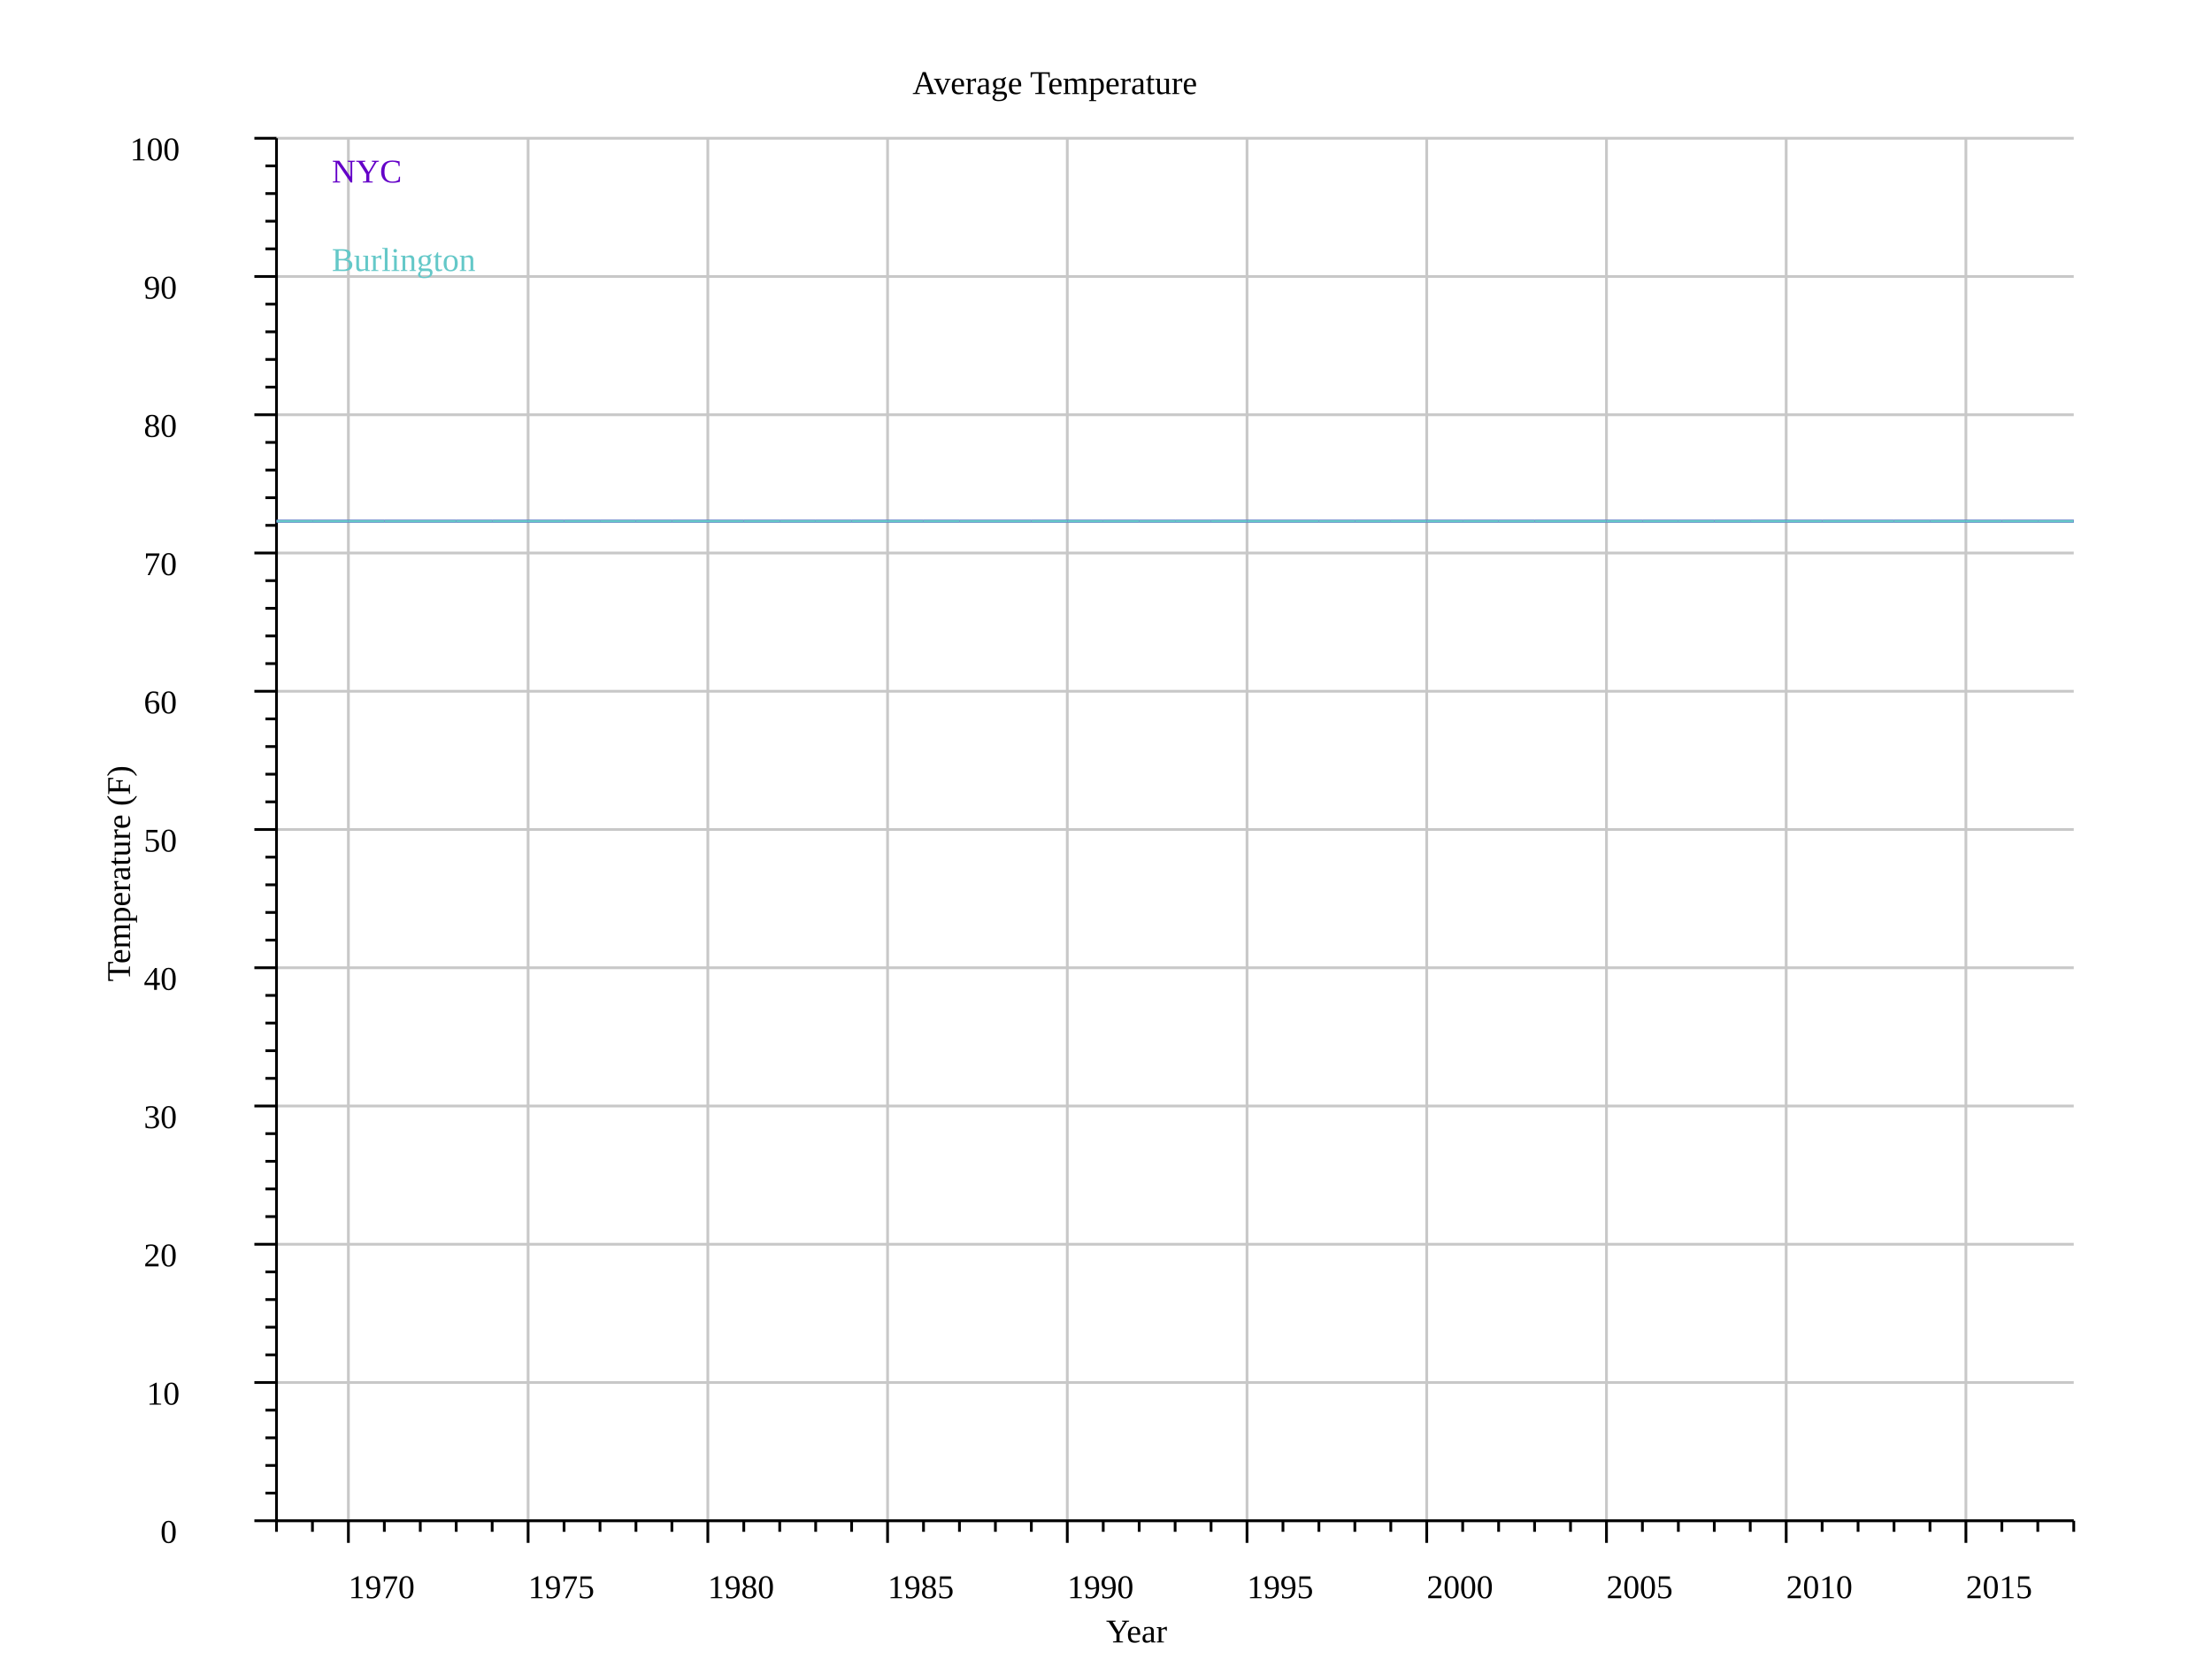
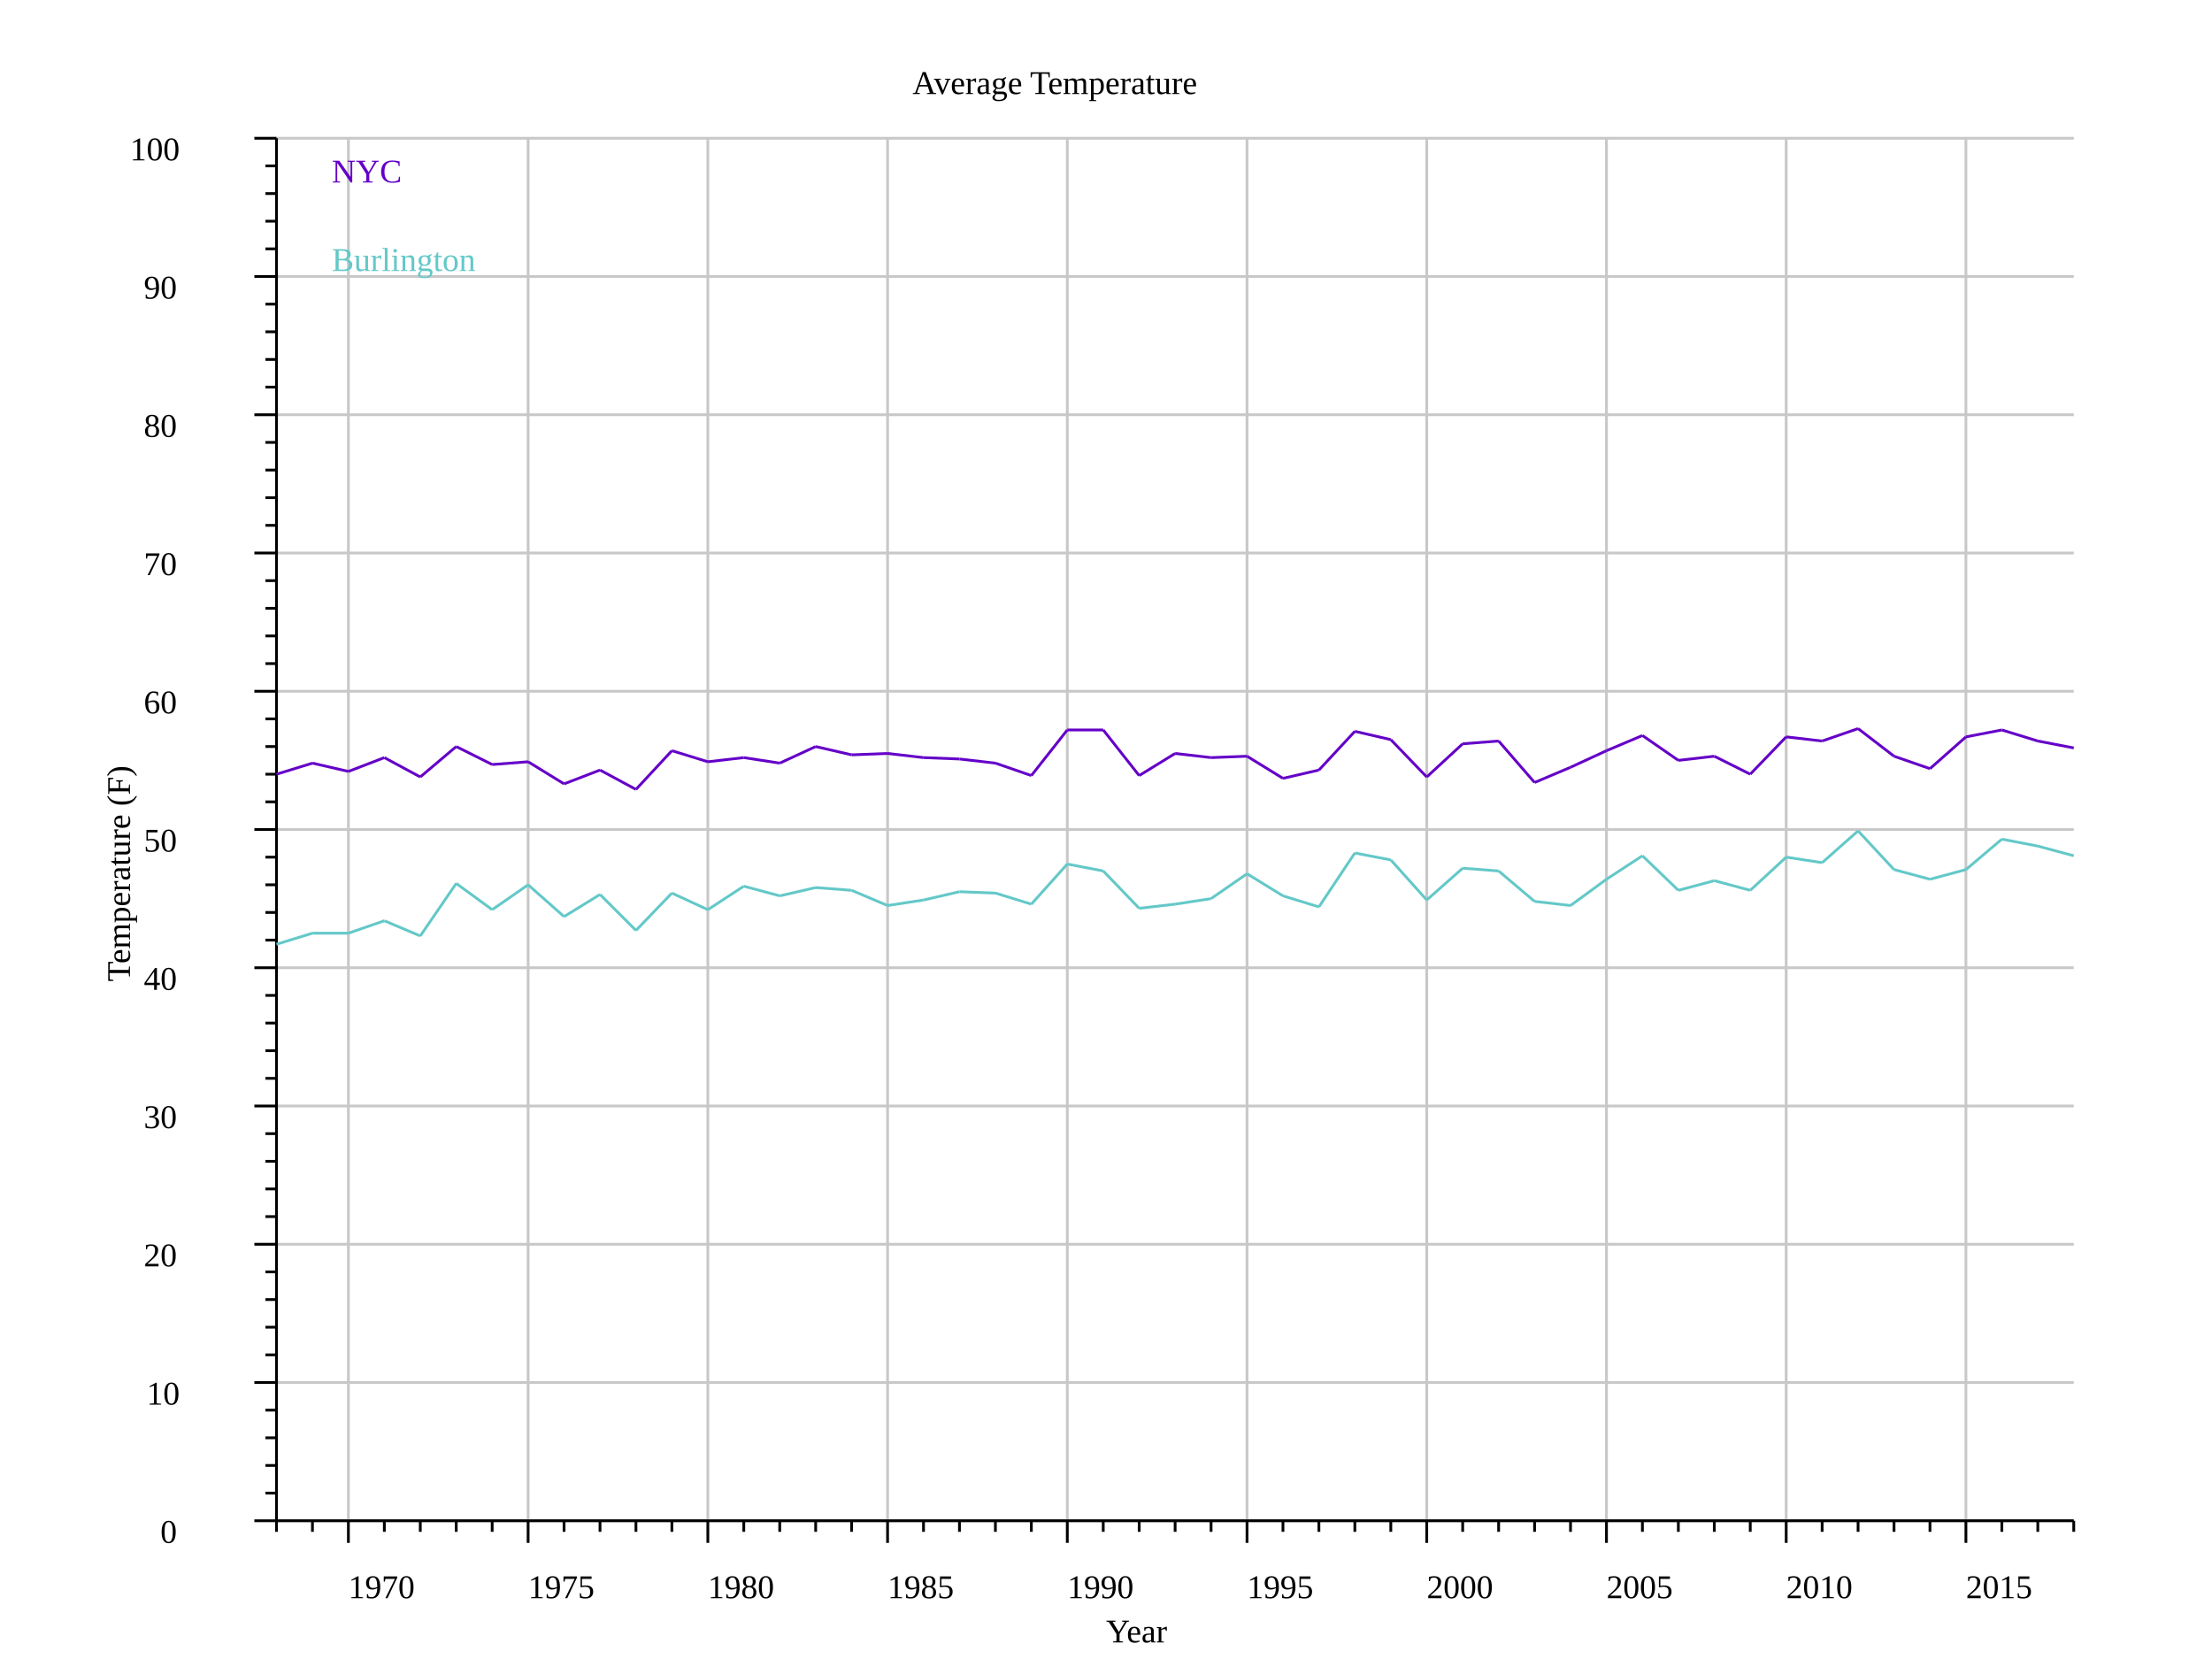
<svg xmlns="http://www.w3.org/2000/svg" version="1.1" baseProfile="full" width="800" height="600">
  <clipPath>
    <rect x="0" y="0" width="800" height="600" fill="rgb(0,0,0)" />
  </clipPath>
  <text x="330" y="34" fill="rgb(0,0,0)">
Average Temperature</text>
  <line x1="126" y1="50" x2="126" y2="550" stroke="rgb(200,200,200)" />
  <line x1="191" y1="50" x2="191" y2="550" stroke="rgb(200,200,200)" />
  <line x1="256" y1="50" x2="256" y2="550" stroke="rgb(200,200,200)" />
  <line x1="321" y1="50" x2="321" y2="550" stroke="rgb(200,200,200)" />
  <line x1="386" y1="50" x2="386" y2="550" stroke="rgb(200,200,200)" />
  <line x1="451" y1="50" x2="451" y2="550" stroke="rgb(200,200,200)" />
  <line x1="516" y1="50" x2="516" y2="550" stroke="rgb(200,200,200)" />
  <line x1="581" y1="50" x2="581" y2="550" stroke="rgb(200,200,200)" />
  <line x1="646" y1="50" x2="646" y2="550" stroke="rgb(200,200,200)" />
  <line x1="711" y1="50" x2="711" y2="550" stroke="rgb(200,200,200)" />
  <line x1="100" y1="550" x2="750" y2="550" stroke="rgb(200,200,200)" />
  <line x1="100" y1="500" x2="750" y2="500" stroke="rgb(200,200,200)" />
  <line x1="100" y1="450" x2="750" y2="450" stroke="rgb(200,200,200)" />
  <line x1="100" y1="400" x2="750" y2="400" stroke="rgb(200,200,200)" />
  <line x1="100" y1="350" x2="750" y2="350" stroke="rgb(200,200,200)" />
  <line x1="100" y1="300" x2="750" y2="300" stroke="rgb(200,200,200)" />
  <line x1="100" y1="250" x2="750" y2="250" stroke="rgb(200,200,200)" />
  <line x1="100" y1="200" x2="750" y2="200" stroke="rgb(200,200,200)" />
  <line x1="100" y1="150" x2="750" y2="150" stroke="rgb(200,200,200)" />
  <line x1="100" y1="100" x2="750" y2="100" stroke="rgb(200,200,200)" />
  <line x1="100" y1="50" x2="750" y2="50" stroke="rgb(200,200,200)" />
  <line x1="100" y1="550" x2="750" y2="550" stroke="rgb(0,0,0)" />
  <line x1="100" y1="550" x2="100" y2="554" stroke="rgb(0,0,0)" />
  <line x1="113" y1="550" x2="113" y2="554" stroke="rgb(0,0,0)" />
  <text x="126" y="578" fill="rgb(0,0,0)">
1970</text>
  <line x1="126" y1="550" x2="126" y2="558" stroke="rgb(0,0,0)" />
  <line x1="139" y1="550" x2="139" y2="554" stroke="rgb(0,0,0)" />
  <line x1="152" y1="550" x2="152" y2="554" stroke="rgb(0,0,0)" />
  <line x1="165" y1="550" x2="165" y2="554" stroke="rgb(0,0,0)" />
  <line x1="178" y1="550" x2="178" y2="554" stroke="rgb(0,0,0)" />
  <text x="191" y="578" fill="rgb(0,0,0)">
1975</text>
  <line x1="191" y1="550" x2="191" y2="558" stroke="rgb(0,0,0)" />
  <line x1="204" y1="550" x2="204" y2="554" stroke="rgb(0,0,0)" />
  <line x1="217" y1="550" x2="217" y2="554" stroke="rgb(0,0,0)" />
  <line x1="230" y1="550" x2="230" y2="554" stroke="rgb(0,0,0)" />
  <line x1="243" y1="550" x2="243" y2="554" stroke="rgb(0,0,0)" />
  <text x="256" y="578" fill="rgb(0,0,0)">
1980</text>
  <line x1="256" y1="550" x2="256" y2="558" stroke="rgb(0,0,0)" />
  <line x1="269" y1="550" x2="269" y2="554" stroke="rgb(0,0,0)" />
  <line x1="282" y1="550" x2="282" y2="554" stroke="rgb(0,0,0)" />
  <line x1="295" y1="550" x2="295" y2="554" stroke="rgb(0,0,0)" />
  <line x1="308" y1="550" x2="308" y2="554" stroke="rgb(0,0,0)" />
  <text x="321" y="578" fill="rgb(0,0,0)">
1985</text>
  <line x1="321" y1="550" x2="321" y2="558" stroke="rgb(0,0,0)" />
  <line x1="334" y1="550" x2="334" y2="554" stroke="rgb(0,0,0)" />
  <line x1="347" y1="550" x2="347" y2="554" stroke="rgb(0,0,0)" />
  <line x1="360" y1="550" x2="360" y2="554" stroke="rgb(0,0,0)" />
  <line x1="373" y1="550" x2="373" y2="554" stroke="rgb(0,0,0)" />
  <text x="386" y="578" fill="rgb(0,0,0)">
1990</text>
  <line x1="386" y1="550" x2="386" y2="558" stroke="rgb(0,0,0)" />
  <line x1="399" y1="550" x2="399" y2="554" stroke="rgb(0,0,0)" />
  <line x1="412" y1="550" x2="412" y2="554" stroke="rgb(0,0,0)" />
  <line x1="425" y1="550" x2="425" y2="554" stroke="rgb(0,0,0)" />
  <line x1="438" y1="550" x2="438" y2="554" stroke="rgb(0,0,0)" />
  <text x="451" y="578" fill="rgb(0,0,0)">
1995</text>
  <line x1="451" y1="550" x2="451" y2="558" stroke="rgb(0,0,0)" />
  <line x1="464" y1="550" x2="464" y2="554" stroke="rgb(0,0,0)" />
  <line x1="477" y1="550" x2="477" y2="554" stroke="rgb(0,0,0)" />
  <line x1="490" y1="550" x2="490" y2="554" stroke="rgb(0,0,0)" />
  <line x1="503" y1="550" x2="503" y2="554" stroke="rgb(0,0,0)" />
  <text x="516" y="578" fill="rgb(0,0,0)">
2000</text>
  <line x1="516" y1="550" x2="516" y2="558" stroke="rgb(0,0,0)" />
  <line x1="529" y1="550" x2="529" y2="554" stroke="rgb(0,0,0)" />
  <line x1="542" y1="550" x2="542" y2="554" stroke="rgb(0,0,0)" />
  <line x1="555" y1="550" x2="555" y2="554" stroke="rgb(0,0,0)" />
  <line x1="568" y1="550" x2="568" y2="554" stroke="rgb(0,0,0)" />
  <text x="581" y="578" fill="rgb(0,0,0)">
2005</text>
  <line x1="581" y1="550" x2="581" y2="558" stroke="rgb(0,0,0)" />
  <line x1="594" y1="550" x2="594" y2="554" stroke="rgb(0,0,0)" />
  <line x1="607" y1="550" x2="607" y2="554" stroke="rgb(0,0,0)" />
  <line x1="620" y1="550" x2="620" y2="554" stroke="rgb(0,0,0)" />
  <line x1="633" y1="550" x2="633" y2="554" stroke="rgb(0,0,0)" />
  <text x="646" y="578" fill="rgb(0,0,0)">
2010</text>
  <line x1="646" y1="550" x2="646" y2="558" stroke="rgb(0,0,0)" />
  <line x1="659" y1="550" x2="659" y2="554" stroke="rgb(0,0,0)" />
  <line x1="672" y1="550" x2="672" y2="554" stroke="rgb(0,0,0)" />
  <line x1="685" y1="550" x2="685" y2="554" stroke="rgb(0,0,0)" />
  <line x1="698" y1="550" x2="698" y2="554" stroke="rgb(0,0,0)" />
  <text x="711" y="578" fill="rgb(0,0,0)">
2015</text>
  <line x1="711" y1="550" x2="711" y2="558" stroke="rgb(0,0,0)" />
  <line x1="724" y1="550" x2="724" y2="554" stroke="rgb(0,0,0)" />
  <line x1="737" y1="550" x2="737" y2="554" stroke="rgb(0,0,0)" />
  <line x1="750" y1="550" x2="750" y2="554" stroke="rgb(0,0,0)" />
  <text x="400" y="594" fill="rgb(0,0,0)">
Year</text>
  <line x1="100" y1="50" x2="100" y2="550" stroke="rgb(0,0,0)" />
  <text x="58" y="558" fill="rgb(0,0,0)">
0</text>
  <line x1="100" y1="550" x2="92" y2="550" stroke="rgb(0,0,0)" />
  <line x1="100" y1="540" x2="96" y2="540" stroke="rgb(0,0,0)" />
  <line x1="100" y1="530" x2="96" y2="530" stroke="rgb(0,0,0)" />
  <line x1="100" y1="520" x2="96" y2="520" stroke="rgb(0,0,0)" />
  <line x1="100" y1="510" x2="96" y2="510" stroke="rgb(0,0,0)" />
  <text x="53" y="508" fill="rgb(0,0,0)">
10</text>
  <line x1="100" y1="500" x2="92" y2="500" stroke="rgb(0,0,0)" />
  <line x1="100" y1="490" x2="96" y2="490" stroke="rgb(0,0,0)" />
  <line x1="100" y1="480" x2="96" y2="480" stroke="rgb(0,0,0)" />
  <line x1="100" y1="470" x2="96" y2="470" stroke="rgb(0,0,0)" />
  <line x1="100" y1="460" x2="96" y2="460" stroke="rgb(0,0,0)" />
  <text x="52" y="458" fill="rgb(0,0,0)">
20</text>
  <line x1="100" y1="450" x2="92" y2="450" stroke="rgb(0,0,0)" />
  <line x1="100" y1="440" x2="96" y2="440" stroke="rgb(0,0,0)" />
  <line x1="100" y1="430" x2="96" y2="430" stroke="rgb(0,0,0)" />
  <line x1="100" y1="420" x2="96" y2="420" stroke="rgb(0,0,0)" />
  <line x1="100" y1="410" x2="96" y2="410" stroke="rgb(0,0,0)" />
  <text x="52" y="408" fill="rgb(0,0,0)">
30</text>
  <line x1="100" y1="400" x2="92" y2="400" stroke="rgb(0,0,0)" />
  <line x1="100" y1="390" x2="96" y2="390" stroke="rgb(0,0,0)" />
  <line x1="100" y1="380" x2="96" y2="380" stroke="rgb(0,0,0)" />
  <line x1="100" y1="370" x2="96" y2="370" stroke="rgb(0,0,0)" />
  <line x1="100" y1="360" x2="96" y2="360" stroke="rgb(0,0,0)" />
  <text x="52" y="358" fill="rgb(0,0,0)">
40</text>
  <line x1="100" y1="350" x2="92" y2="350" stroke="rgb(0,0,0)" />
  <line x1="100" y1="340" x2="96" y2="340" stroke="rgb(0,0,0)" />
  <line x1="100" y1="330" x2="96" y2="330" stroke="rgb(0,0,0)" />
  <line x1="100" y1="320" x2="96" y2="320" stroke="rgb(0,0,0)" />
  <line x1="100" y1="310" x2="96" y2="310" stroke="rgb(0,0,0)" />
  <text x="52" y="308" fill="rgb(0,0,0)">
50</text>
  <line x1="100" y1="300" x2="92" y2="300" stroke="rgb(0,0,0)" />
  <line x1="100" y1="290" x2="96" y2="290" stroke="rgb(0,0,0)" />
  <line x1="100" y1="280" x2="96" y2="280" stroke="rgb(0,0,0)" />
  <line x1="100" y1="270" x2="96" y2="270" stroke="rgb(0,0,0)" />
  <line x1="100" y1="260" x2="96" y2="260" stroke="rgb(0,0,0)" />
  <text x="52" y="258" fill="rgb(0,0,0)">
60</text>
  <line x1="100" y1="250" x2="92" y2="250" stroke="rgb(0,0,0)" />
  <line x1="100" y1="240" x2="96" y2="240" stroke="rgb(0,0,0)" />
  <line x1="100" y1="230" x2="96" y2="230" stroke="rgb(0,0,0)" />
  <line x1="100" y1="220" x2="96" y2="220" stroke="rgb(0,0,0)" />
  <line x1="100" y1="210" x2="96" y2="210" stroke="rgb(0,0,0)" />
  <text x="52" y="208" fill="rgb(0,0,0)">
70</text>
  <line x1="100" y1="200" x2="92" y2="200" stroke="rgb(0,0,0)" />
  <line x1="100" y1="190" x2="96" y2="190" stroke="rgb(0,0,0)" />
  <line x1="100" y1="180" x2="96" y2="180" stroke="rgb(0,0,0)" />
  <line x1="100" y1="170" x2="96" y2="170" stroke="rgb(0,0,0)" />
  <line x1="100" y1="160" x2="96" y2="160" stroke="rgb(0,0,0)" />
  <text x="52" y="158" fill="rgb(0,0,0)">
80</text>
  <line x1="100" y1="150" x2="92" y2="150" stroke="rgb(0,0,0)" />
  <line x1="100" y1="140" x2="96" y2="140" stroke="rgb(0,0,0)" />
  <line x1="100" y1="130" x2="96" y2="130" stroke="rgb(0,0,0)" />
  <line x1="100" y1="120" x2="96" y2="120" stroke="rgb(0,0,0)" />
  <line x1="100" y1="110" x2="96" y2="110" stroke="rgb(0,0,0)" />
  <text x="52" y="108" fill="rgb(0,0,0)">
90</text>
  <line x1="100" y1="100" x2="92" y2="100" stroke="rgb(0,0,0)" />
  <line x1="100" y1="90" x2="96" y2="90" stroke="rgb(0,0,0)" />
  <line x1="100" y1="80" x2="96" y2="80" stroke="rgb(0,0,0)" />
  <line x1="100" y1="70" x2="96" y2="70" stroke="rgb(0,0,0)" />
  <line x1="100" y1="60" x2="96" y2="60" stroke="rgb(0,0,0)" />
  <text x="47" y="58" fill="rgb(0,0,0)">
100</text>
  <line x1="100" y1="50" x2="92" y2="50" stroke="rgb(0,0,0)" />
  <text x="47" y="355" transform="rotate(-90,47,355)">Temperature (F)</text>
  <text x="120" y="66" fill="rgb(100,0,200)">
NYC</text>
  <text x="120" y="98" fill="rgb(100,200,200)">
Burlington</text>
  <clipPath>
    <rect x="100" y="50" width="650" height="500" fill="rgb(0,0,0)" />
  </clipPath>
-   <line x1="100" y1="188.5" x2="113" y2="188.5" stroke="rgb(100,0,200)" />
-   <line x1="113" y1="188.5" x2="126" y2="188.5" stroke="rgb(100,0,200)" />
-   <line x1="126" y1="188.5" x2="139" y2="188.5" stroke="rgb(100,0,200)" />
-   <line x1="139" y1="188.5" x2="152" y2="188.5" stroke="rgb(100,0,200)" />
-   <line x1="152" y1="188.5" x2="165" y2="188.5" stroke="rgb(100,0,200)" />
-   <line x1="165" y1="188.5" x2="178" y2="188.5" stroke="rgb(100,0,200)" />
-   <line x1="178" y1="188.5" x2="191" y2="188.5" stroke="rgb(100,0,200)" />
-   <line x1="191" y1="188.5" x2="204" y2="188.5" stroke="rgb(100,0,200)" />
-   <line x1="204" y1="188.5" x2="217" y2="188.5" stroke="rgb(100,0,200)" />
-   <line x1="217" y1="188.5" x2="230" y2="188.5" stroke="rgb(100,0,200)" />
-   <line x1="230" y1="188.5" x2="243" y2="188.5" stroke="rgb(100,0,200)" />
-   <line x1="243" y1="188.5" x2="256" y2="188.5" stroke="rgb(100,0,200)" />
-   <line x1="256" y1="188.5" x2="269" y2="188.5" stroke="rgb(100,0,200)" />
-   <line x1="269" y1="188.5" x2="282" y2="188.5" stroke="rgb(100,0,200)" />
-   <line x1="282" y1="188.5" x2="295" y2="188.5" stroke="rgb(100,0,200)" />
-   <line x1="295" y1="188.5" x2="308" y2="188.5" stroke="rgb(100,0,200)" />
-   <line x1="308" y1="188.5" x2="321" y2="188.5" stroke="rgb(100,0,200)" />
-   <line x1="321" y1="188.5" x2="334" y2="188.5" stroke="rgb(100,0,200)" />
-   <line x1="334" y1="188.5" x2="347" y2="188.5" stroke="rgb(100,0,200)" />
-   <line x1="347" y1="188.5" x2="360" y2="188.5" stroke="rgb(100,0,200)" />
-   <line x1="360" y1="188.5" x2="373" y2="188.5" stroke="rgb(100,0,200)" />
-   <line x1="373" y1="188.5" x2="386" y2="188.5" stroke="rgb(100,0,200)" />
-   <line x1="386" y1="188.5" x2="399" y2="188.5" stroke="rgb(100,0,200)" />
-   <line x1="399" y1="188.5" x2="412" y2="188.5" stroke="rgb(100,0,200)" />
-   <line x1="412" y1="188.5" x2="425" y2="188.5" stroke="rgb(100,0,200)" />
-   <line x1="425" y1="188.5" x2="438" y2="188.5" stroke="rgb(100,0,200)" />
-   <line x1="438" y1="188.5" x2="451" y2="188.5" stroke="rgb(100,0,200)" />
-   <line x1="451" y1="188.5" x2="464" y2="188.5" stroke="rgb(100,0,200)" />
-   <line x1="464" y1="188.5" x2="477" y2="188.5" stroke="rgb(100,0,200)" />
-   <line x1="477" y1="188.5" x2="490" y2="188.5" stroke="rgb(100,0,200)" />
-   <line x1="490" y1="188.5" x2="503" y2="188.5" stroke="rgb(100,0,200)" />
-   <line x1="503" y1="188.5" x2="516" y2="188.5" stroke="rgb(100,0,200)" />
-   <line x1="516" y1="188.5" x2="529" y2="188.5" stroke="rgb(100,0,200)" />
-   <line x1="529" y1="188.5" x2="542" y2="188.5" stroke="rgb(100,0,200)" />
-   <line x1="542" y1="188.5" x2="555" y2="188.5" stroke="rgb(100,0,200)" />
-   <line x1="555" y1="188.5" x2="568" y2="188.5" stroke="rgb(100,0,200)" />
-   <line x1="568" y1="188.5" x2="581" y2="188.5" stroke="rgb(100,0,200)" />
-   <line x1="581" y1="188.5" x2="594" y2="188.5" stroke="rgb(100,0,200)" />
-   <line x1="594" y1="188.5" x2="607" y2="188.5" stroke="rgb(100,0,200)" />
-   <line x1="607" y1="188.5" x2="620" y2="188.5" stroke="rgb(100,0,200)" />
-   <line x1="620" y1="188.5" x2="633" y2="188.5" stroke="rgb(100,0,200)" />
-   <line x1="633" y1="188.5" x2="646" y2="188.5" stroke="rgb(100,0,200)" />
-   <line x1="646" y1="188.5" x2="659" y2="188.5" stroke="rgb(100,0,200)" />
-   <line x1="659" y1="188.5" x2="672" y2="188.5" stroke="rgb(100,0,200)" />
-   <line x1="672" y1="188.5" x2="685" y2="188.5" stroke="rgb(100,0,200)" />
-   <line x1="685" y1="188.5" x2="698" y2="188.5" stroke="rgb(100,0,200)" />
-   <line x1="698" y1="188.5" x2="711" y2="188.5" stroke="rgb(100,0,200)" />
-   <line x1="711" y1="188.5" x2="724" y2="188.5" stroke="rgb(100,0,200)" />
-   <line x1="724" y1="188.5" x2="737" y2="188.5" stroke="rgb(100,0,200)" />
-   <line x1="737" y1="188.5" x2="750" y2="188.5" stroke="rgb(100,0,200)" />
-   <line x1="100" y1="188.5" x2="113" y2="188.5" stroke="rgb(100,200,200)" />
-   <line x1="113" y1="188.5" x2="126" y2="188.5" stroke="rgb(100,200,200)" />
-   <line x1="126" y1="188.5" x2="139" y2="188.5" stroke="rgb(100,200,200)" />
-   <line x1="139" y1="188.5" x2="152" y2="188.5" stroke="rgb(100,200,200)" />
-   <line x1="152" y1="188.5" x2="165" y2="188.5" stroke="rgb(100,200,200)" />
-   <line x1="165" y1="188.5" x2="178" y2="188.5" stroke="rgb(100,200,200)" />
-   <line x1="178" y1="188.5" x2="191" y2="188.5" stroke="rgb(100,200,200)" />
-   <line x1="191" y1="188.5" x2="204" y2="188.5" stroke="rgb(100,200,200)" />
-   <line x1="204" y1="188.5" x2="217" y2="188.5" stroke="rgb(100,200,200)" />
-   <line x1="217" y1="188.5" x2="230" y2="188.5" stroke="rgb(100,200,200)" />
-   <line x1="230" y1="188.5" x2="243" y2="188.5" stroke="rgb(100,200,200)" />
-   <line x1="243" y1="188.5" x2="256" y2="188.5" stroke="rgb(100,200,200)" />
-   <line x1="256" y1="188.5" x2="269" y2="188.5" stroke="rgb(100,200,200)" />
-   <line x1="269" y1="188.5" x2="282" y2="188.5" stroke="rgb(100,200,200)" />
-   <line x1="282" y1="188.5" x2="295" y2="188.5" stroke="rgb(100,200,200)" />
-   <line x1="295" y1="188.5" x2="308" y2="188.5" stroke="rgb(100,200,200)" />
-   <line x1="308" y1="188.5" x2="321" y2="188.5" stroke="rgb(100,200,200)" />
-   <line x1="321" y1="188.5" x2="334" y2="188.5" stroke="rgb(100,200,200)" />
-   <line x1="334" y1="188.5" x2="347" y2="188.5" stroke="rgb(100,200,200)" />
-   <line x1="347" y1="188.5" x2="360" y2="188.5" stroke="rgb(100,200,200)" />
-   <line x1="360" y1="188.5" x2="373" y2="188.5" stroke="rgb(100,200,200)" />
-   <line x1="373" y1="188.5" x2="386" y2="188.5" stroke="rgb(100,200,200)" />
-   <line x1="386" y1="188.5" x2="399" y2="188.5" stroke="rgb(100,200,200)" />
-   <line x1="399" y1="188.5" x2="412" y2="188.5" stroke="rgb(100,200,200)" />
-   <line x1="412" y1="188.5" x2="425" y2="188.5" stroke="rgb(100,200,200)" />
-   <line x1="425" y1="188.5" x2="438" y2="188.5" stroke="rgb(100,200,200)" />
-   <line x1="438" y1="188.5" x2="451" y2="188.5" stroke="rgb(100,200,200)" />
-   <line x1="451" y1="188.5" x2="464" y2="188.5" stroke="rgb(100,200,200)" />
-   <line x1="464" y1="188.5" x2="477" y2="188.5" stroke="rgb(100,200,200)" />
-   <line x1="477" y1="188.5" x2="490" y2="188.5" stroke="rgb(100,200,200)" />
-   <line x1="490" y1="188.5" x2="503" y2="188.5" stroke="rgb(100,200,200)" />
-   <line x1="503" y1="188.5" x2="516" y2="188.5" stroke="rgb(100,200,200)" />
-   <line x1="516" y1="188.5" x2="529" y2="188.5" stroke="rgb(100,200,200)" />
-   <line x1="529" y1="188.5" x2="542" y2="188.5" stroke="rgb(100,200,200)" />
-   <line x1="542" y1="188.5" x2="555" y2="188.5" stroke="rgb(100,200,200)" />
-   <line x1="555" y1="188.5" x2="568" y2="188.5" stroke="rgb(100,200,200)" />
-   <line x1="568" y1="188.5" x2="581" y2="188.5" stroke="rgb(100,200,200)" />
-   <line x1="581" y1="188.5" x2="594" y2="188.5" stroke="rgb(100,200,200)" />
-   <line x1="594" y1="188.5" x2="607" y2="188.5" stroke="rgb(100,200,200)" />
-   <line x1="607" y1="188.5" x2="620" y2="188.5" stroke="rgb(100,200,200)" />
-   <line x1="620" y1="188.5" x2="633" y2="188.5" stroke="rgb(100,200,200)" />
-   <line x1="633" y1="188.5" x2="646" y2="188.5" stroke="rgb(100,200,200)" />
-   <line x1="646" y1="188.5" x2="659" y2="188.5" stroke="rgb(100,200,200)" />
-   <line x1="659" y1="188.5" x2="672" y2="188.5" stroke="rgb(100,200,200)" />
-   <line x1="672" y1="188.5" x2="685" y2="188.5" stroke="rgb(100,200,200)" />
-   <line x1="685" y1="188.5" x2="698" y2="188.5" stroke="rgb(100,200,200)" />
-   <line x1="698" y1="188.5" x2="711" y2="188.5" stroke="rgb(100,200,200)" />
-   <line x1="711" y1="188.5" x2="724" y2="188.5" stroke="rgb(100,200,200)" />
-   <line x1="724" y1="188.5" x2="737" y2="188.5" stroke="rgb(100,200,200)" />
-   <line x1="737" y1="188.5" x2="750" y2="188.5" stroke="rgb(100,200,200)" />
+   <line x1="100" y1="280" x2="113" y2="276" stroke="rgb(100,0,200)" />
+   <line x1="113" y1="276" x2="126" y2="279" stroke="rgb(100,0,200)" />
+   <line x1="126" y1="279" x2="139" y2="274" stroke="rgb(100,0,200)" />
+   <line x1="139" y1="274" x2="152" y2="281" stroke="rgb(100,0,200)" />
+   <line x1="152" y1="281" x2="165" y2="270" stroke="rgb(100,0,200)" />
+   <line x1="165" y1="270" x2="178" y2="276.5" stroke="rgb(100,0,200)" />
+   <line x1="178" y1="276.5" x2="191" y2="275.5" stroke="rgb(100,0,200)" />
+   <line x1="191" y1="275.5" x2="204" y2="283.5" stroke="rgb(100,0,200)" />
+   <line x1="204" y1="283.5" x2="217" y2="278.5" stroke="rgb(100,0,200)" />
+   <line x1="217" y1="278.5" x2="230" y2="285.5" stroke="rgb(100,0,200)" />
+   <line x1="230" y1="285.5" x2="243" y2="271.5" stroke="rgb(100,0,200)" />
+   <line x1="243" y1="271.5" x2="256" y2="275.5" stroke="rgb(100,0,200)" />
+   <line x1="256" y1="275.5" x2="269" y2="274" stroke="rgb(100,0,200)" />
+   <line x1="269" y1="274" x2="282" y2="276" stroke="rgb(100,0,200)" />
+   <line x1="282" y1="276" x2="295" y2="270" stroke="rgb(100,0,200)" />
+   <line x1="295" y1="270" x2="308" y2="273" stroke="rgb(100,0,200)" />
+   <line x1="308" y1="273" x2="321" y2="272.5" stroke="rgb(100,0,200)" />
+   <line x1="321" y1="272.5" x2="334" y2="274" stroke="rgb(100,0,200)" />
+   <line x1="334" y1="274" x2="347" y2="274.5" stroke="rgb(100,0,200)" />
+   <line x1="347" y1="274.5" x2="360" y2="276" stroke="rgb(100,0,200)" />
+   <line x1="360" y1="276" x2="373" y2="280.5" stroke="rgb(100,0,200)" />
+   <line x1="373" y1="280.5" x2="386" y2="264" stroke="rgb(100,0,200)" />
+   <line x1="386" y1="264" x2="399" y2="264" stroke="rgb(100,0,200)" />
+   <line x1="399" y1="264" x2="412" y2="280.5" stroke="rgb(100,0,200)" />
+   <line x1="412" y1="280.5" x2="425" y2="272.5" stroke="rgb(100,0,200)" />
+   <line x1="425" y1="272.5" x2="438" y2="274" stroke="rgb(100,0,200)" />
+   <line x1="438" y1="274" x2="451" y2="273.5" stroke="rgb(100,0,200)" />
+   <line x1="451" y1="273.5" x2="464" y2="281.5" stroke="rgb(100,0,200)" />
+   <line x1="464" y1="281.5" x2="477" y2="278.5" stroke="rgb(100,0,200)" />
+   <line x1="477" y1="278.5" x2="490" y2="264.5" stroke="rgb(100,0,200)" />
+   <line x1="490" y1="264.5" x2="503" y2="267.5" stroke="rgb(100,0,200)" />
+   <line x1="503" y1="267.5" x2="516" y2="281" stroke="rgb(100,0,200)" />
+   <line x1="516" y1="281" x2="529" y2="269" stroke="rgb(100,0,200)" />
+   <line x1="529" y1="269" x2="542" y2="268" stroke="rgb(100,0,200)" />
+   <line x1="542" y1="268" x2="555" y2="283" stroke="rgb(100,0,200)" />
+   <line x1="555" y1="283" x2="568" y2="277.5" stroke="rgb(100,0,200)" />
+   <line x1="568" y1="277.5" x2="581" y2="271.5" stroke="rgb(100,0,200)" />
+   <line x1="581" y1="271.5" x2="594" y2="266" stroke="rgb(100,0,200)" />
+   <line x1="594" y1="266" x2="607" y2="275" stroke="rgb(100,0,200)" />
+   <line x1="607" y1="275" x2="620" y2="273.5" stroke="rgb(100,0,200)" />
+   <line x1="620" y1="273.5" x2="633" y2="280" stroke="rgb(100,0,200)" />
+   <line x1="633" y1="280" x2="646" y2="266.5" stroke="rgb(100,0,200)" />
+   <line x1="646" y1="266.5" x2="659" y2="268" stroke="rgb(100,0,200)" />
+   <line x1="659" y1="268" x2="672" y2="263.5" stroke="rgb(100,0,200)" />
+   <line x1="672" y1="263.5" x2="685" y2="273.5" stroke="rgb(100,0,200)" />
+   <line x1="685" y1="273.5" x2="698" y2="278" stroke="rgb(100,0,200)" />
+   <line x1="698" y1="278" x2="711" y2="266.5" stroke="rgb(100,0,200)" />
+   <line x1="711" y1="266.5" x2="724" y2="264" stroke="rgb(100,0,200)" />
+   <line x1="724" y1="264" x2="737" y2="268" stroke="rgb(100,0,200)" />
+   <line x1="737" y1="268" x2="750" y2="270.5" stroke="rgb(100,0,200)" />
+   <line x1="100" y1="341.5" x2="113" y2="337.5" stroke="rgb(100,200,200)" />
+   <line x1="113" y1="337.5" x2="126" y2="337.5" stroke="rgb(100,200,200)" />
+   <line x1="126" y1="337.5" x2="139" y2="333" stroke="rgb(100,200,200)" />
+   <line x1="139" y1="333" x2="152" y2="338.5" stroke="rgb(100,200,200)" />
+   <line x1="152" y1="338.5" x2="165" y2="319.5" stroke="rgb(100,200,200)" />
+   <line x1="165" y1="319.5" x2="178" y2="329" stroke="rgb(100,200,200)" />
+   <line x1="178" y1="329" x2="191" y2="320" stroke="rgb(100,200,200)" />
+   <line x1="191" y1="320" x2="204" y2="331.5" stroke="rgb(100,200,200)" />
+   <line x1="204" y1="331.5" x2="217" y2="323.5" stroke="rgb(100,200,200)" />
+   <line x1="217" y1="323.5" x2="230" y2="336.5" stroke="rgb(100,200,200)" />
+   <line x1="230" y1="336.5" x2="243" y2="323" stroke="rgb(100,200,200)" />
+   <line x1="243" y1="323" x2="256" y2="329" stroke="rgb(100,200,200)" />
+   <line x1="256" y1="329" x2="269" y2="320.5" stroke="rgb(100,200,200)" />
+   <line x1="269" y1="320.5" x2="282" y2="324" stroke="rgb(100,200,200)" />
+   <line x1="282" y1="324" x2="295" y2="321" stroke="rgb(100,200,200)" />
+   <line x1="295" y1="321" x2="308" y2="322" stroke="rgb(100,200,200)" />
+   <line x1="308" y1="322" x2="321" y2="327.5" stroke="rgb(100,200,200)" />
+   <line x1="321" y1="327.5" x2="334" y2="325.5" stroke="rgb(100,200,200)" />
+   <line x1="334" y1="325.5" x2="347" y2="322.5" stroke="rgb(100,200,200)" />
+   <line x1="347" y1="322.5" x2="360" y2="323" stroke="rgb(100,200,200)" />
+   <line x1="360" y1="323" x2="373" y2="327" stroke="rgb(100,200,200)" />
+   <line x1="373" y1="327" x2="386" y2="312.5" stroke="rgb(100,200,200)" />
+   <line x1="386" y1="312.5" x2="399" y2="315" stroke="rgb(100,200,200)" />
+   <line x1="399" y1="315" x2="412" y2="328.5" stroke="rgb(100,200,200)" />
+   <line x1="412" y1="328.5" x2="425" y2="327" stroke="rgb(100,200,200)" />
+   <line x1="425" y1="327" x2="438" y2="325" stroke="rgb(100,200,200)" />
+   <line x1="438" y1="325" x2="451" y2="316" stroke="rgb(100,200,200)" />
+   <line x1="451" y1="316" x2="464" y2="324" stroke="rgb(100,200,200)" />
+   <line x1="464" y1="324" x2="477" y2="328" stroke="rgb(100,200,200)" />
+   <line x1="477" y1="328" x2="490" y2="308.5" stroke="rgb(100,200,200)" />
+   <line x1="490" y1="308.5" x2="503" y2="311" stroke="rgb(100,200,200)" />
+   <line x1="503" y1="311" x2="516" y2="325.5" stroke="rgb(100,200,200)" />
+   <line x1="516" y1="325.5" x2="529" y2="314" stroke="rgb(100,200,200)" />
+   <line x1="529" y1="314" x2="542" y2="315" stroke="rgb(100,200,200)" />
+   <line x1="542" y1="315" x2="555" y2="326" stroke="rgb(100,200,200)" />
+   <line x1="555" y1="326" x2="568" y2="327.5" stroke="rgb(100,200,200)" />
+   <line x1="568" y1="327.5" x2="581" y2="318" stroke="rgb(100,200,200)" />
+   <line x1="581" y1="318" x2="594" y2="309.5" stroke="rgb(100,200,200)" />
+   <line x1="594" y1="309.5" x2="607" y2="322" stroke="rgb(100,200,200)" />
+   <line x1="607" y1="322" x2="620" y2="318.5" stroke="rgb(100,200,200)" />
+   <line x1="620" y1="318.5" x2="633" y2="322" stroke="rgb(100,200,200)" />
+   <line x1="633" y1="322" x2="646" y2="310" stroke="rgb(100,200,200)" />
+   <line x1="646" y1="310" x2="659" y2="312" stroke="rgb(100,200,200)" />
+   <line x1="659" y1="312" x2="672" y2="300.5" stroke="rgb(100,200,200)" />
+   <line x1="672" y1="300.5" x2="685" y2="314.5" stroke="rgb(100,200,200)" />
+   <line x1="685" y1="314.5" x2="698" y2="318" stroke="rgb(100,200,200)" />
+   <line x1="698" y1="318" x2="711" y2="314.5" stroke="rgb(100,200,200)" />
+   <line x1="711" y1="314.5" x2="724" y2="303.5" stroke="rgb(100,200,200)" />
+   <line x1="724" y1="303.5" x2="737" y2="306" stroke="rgb(100,200,200)" />
+   <line x1="737" y1="306" x2="750" y2="309.5" stroke="rgb(100,200,200)" />
</svg>
